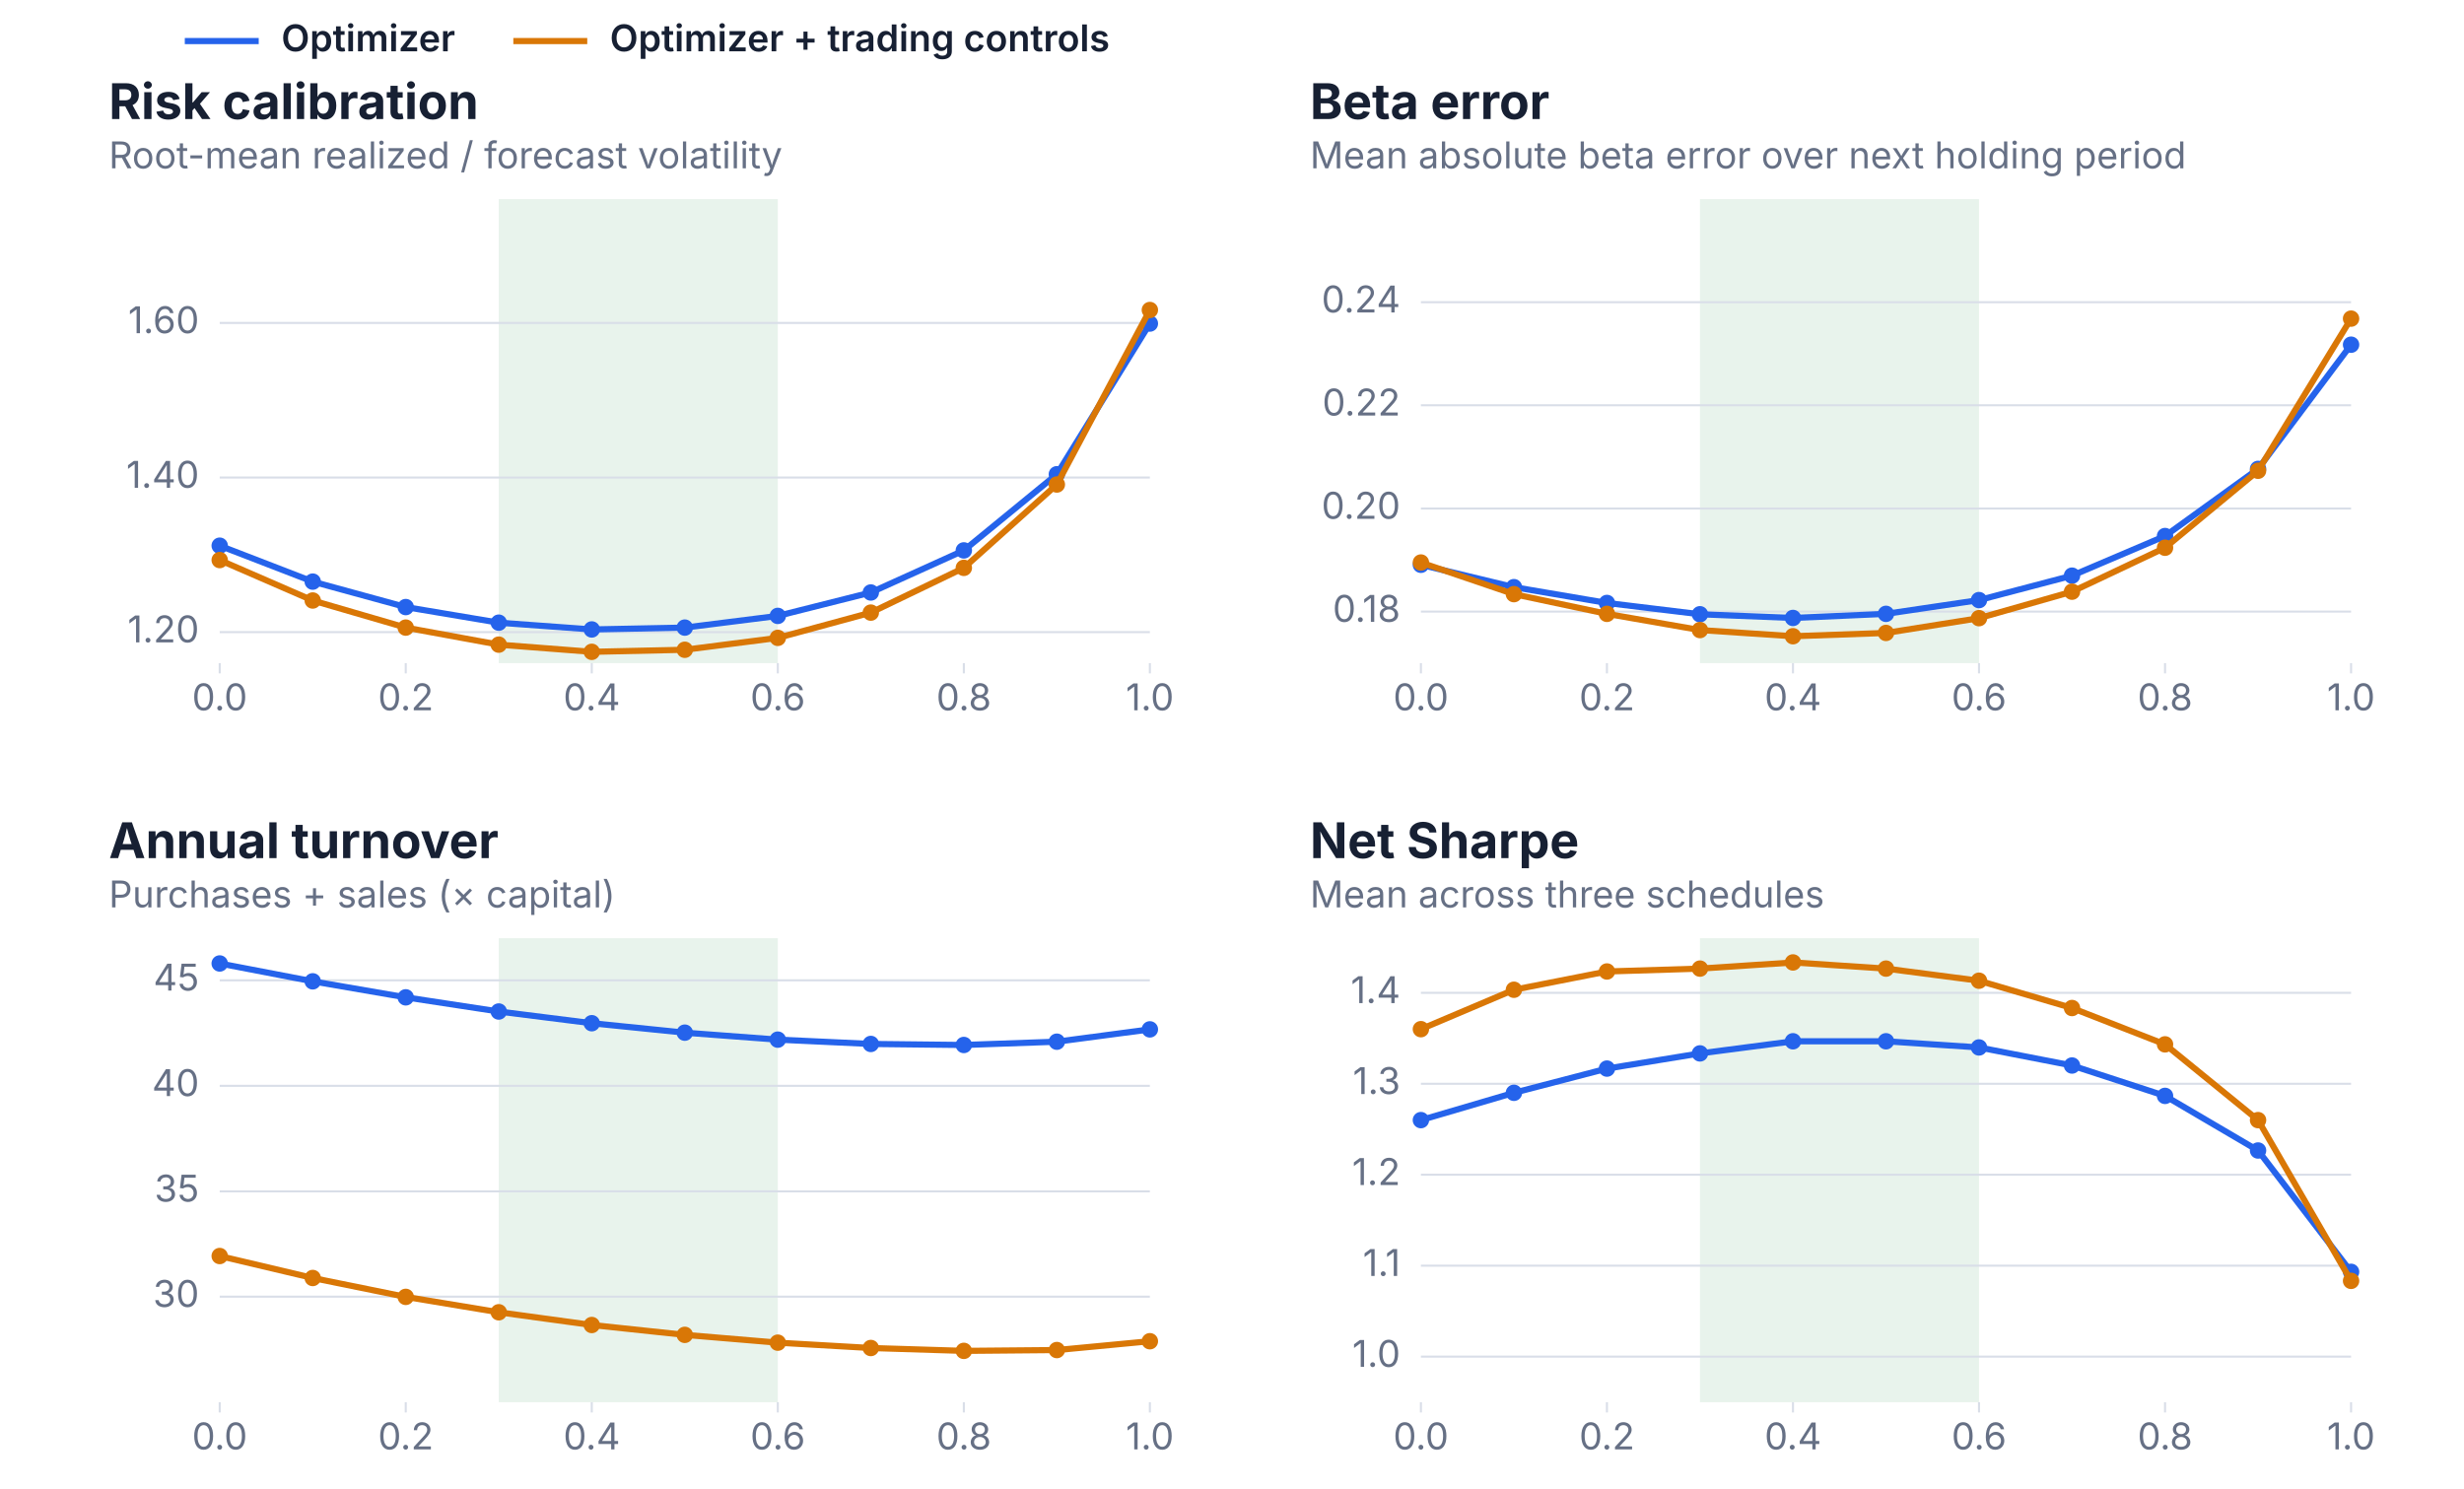
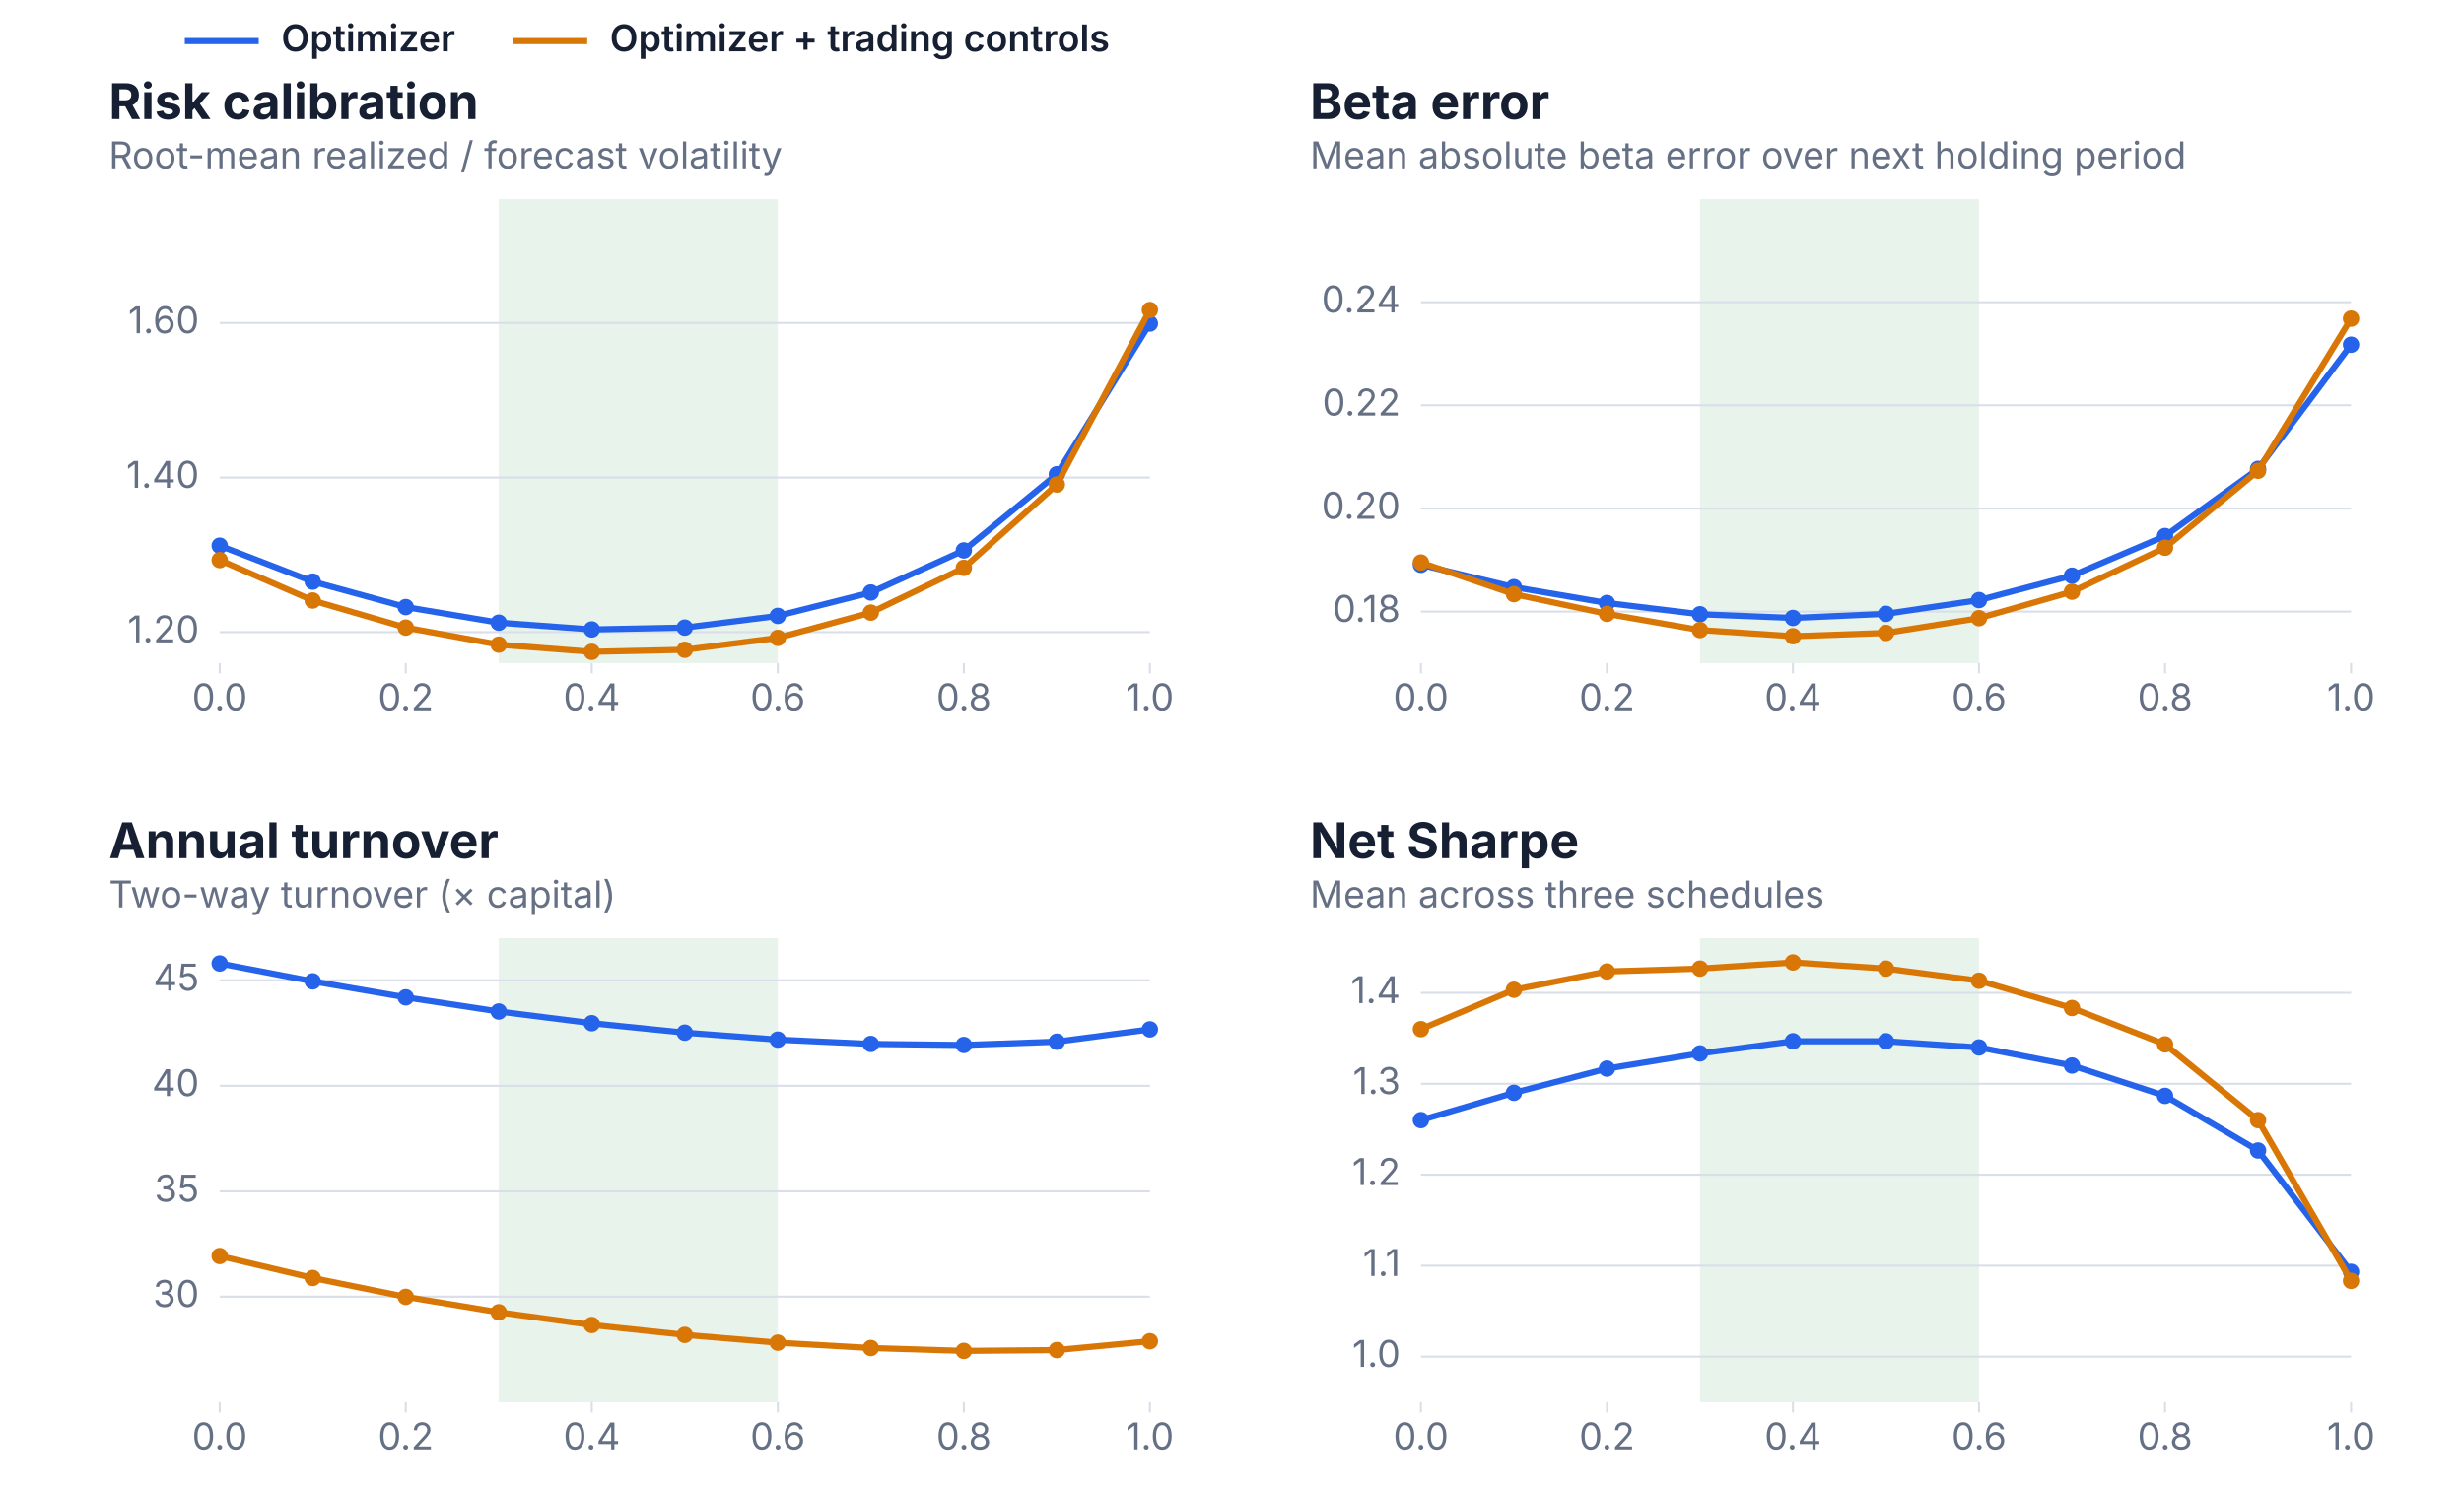
<svg xmlns="http://www.w3.org/2000/svg" width="1200" height="725" viewBox="0 0 1200 725" role="img" aria-labelledby="title desc">
  <g font-family="Inter, -apple-system, BlinkMacSystemFont, Segoe UI, sans-serif">
    <line x1="90.0" y1="20.0" x2="126.0" y2="20.0" stroke="#2563EB" stroke-width="3" />
    <text x="137.0" y="25.0" fill="#172033" font-size="18" font-weight="600" text-anchor="start">Optimizer</text>
    <line x1="250.0" y1="20.0" x2="286.0" y2="20.0" stroke="#D97706" stroke-width="3" />
    <text x="297.0" y="25.0" fill="#172033" font-size="18" font-weight="600" text-anchor="start">Optimizer + trading controls</text>
    <text x="53.0" y="58.0" fill="#172033" font-size="24" font-weight="650" text-anchor="start">Risk calibration</text>
    <text x="53.0" y="82.0" fill="#667085" font-size="18" font-weight="400" text-anchor="start">Root-mean realized / forecast volatility</text>
    <rect x="242.9" y="97.0" width="135.9" height="226.0" fill="#E8F3EC" />
    <line x1="107.0" y1="307.9" x2="560.0" y2="307.9" stroke="#D9DEE8" stroke-width="1" />
    <text x="97.0" y="312.9" fill="#667085" font-size="18" font-weight="400" text-anchor="end">1.20</text>
    <line x1="107.0" y1="232.6" x2="560.0" y2="232.6" stroke="#D9DEE8" stroke-width="1" />
    <text x="97.0" y="237.6" fill="#667085" font-size="18" font-weight="400" text-anchor="end">1.40</text>
    <line x1="107.0" y1="157.3" x2="560.0" y2="157.3" stroke="#D9DEE8" stroke-width="1" />
    <text x="97.0" y="162.3" fill="#667085" font-size="18" font-weight="400" text-anchor="end">1.60</text>
    <line x1="107.0" y1="323.0" x2="107.0" y2="328.0" stroke="#D9DEE8" stroke-width="1" />
    <text x="107.0" y="346.0" fill="#667085" font-size="18" font-weight="400" text-anchor="middle">0.0</text>
    <line x1="197.6" y1="323.0" x2="197.6" y2="328.0" stroke="#D9DEE8" stroke-width="1" />
    <text x="197.6" y="346.0" fill="#667085" font-size="18" font-weight="400" text-anchor="middle">0.2</text>
    <line x1="288.2" y1="323.0" x2="288.2" y2="328.0" stroke="#D9DEE8" stroke-width="1" />
    <text x="288.2" y="346.0" fill="#667085" font-size="18" font-weight="400" text-anchor="middle">0.4</text>
    <line x1="378.8" y1="323.0" x2="378.8" y2="328.0" stroke="#D9DEE8" stroke-width="1" />
    <text x="378.8" y="346.0" fill="#667085" font-size="18" font-weight="400" text-anchor="middle">0.6</text>
    <line x1="469.4" y1="323.0" x2="469.4" y2="328.0" stroke="#D9DEE8" stroke-width="1" />
    <text x="469.4" y="346.0" fill="#667085" font-size="18" font-weight="400" text-anchor="middle">0.8</text>
    <line x1="560.0" y1="323.0" x2="560.0" y2="328.0" stroke="#D9DEE8" stroke-width="1" />
    <text x="560.0" y="346.0" fill="#667085" font-size="18" font-weight="400" text-anchor="middle">1.0</text>
    <path d="M107.0,265.8 L152.3,283.3 L197.6,295.7 L242.9,303.3 L288.2,306.6 L333.5,305.7 L378.8,300.0 L424.1,288.6 L469.4,268.1 L514.7,231.0 L560.0,157.6" fill="none" stroke="#2563EB" stroke-width="3" stroke-linecap="round" stroke-linejoin="round" />
    <circle cx="107.0" cy="265.8" r="4" fill="#2563EB" />
    <circle cx="152.3" cy="283.3" r="4" fill="#2563EB" />
    <circle cx="197.6" cy="295.7" r="4" fill="#2563EB" />
    <circle cx="242.9" cy="303.3" r="4" fill="#2563EB" />
    <circle cx="288.2" cy="306.6" r="4" fill="#2563EB" />
    <circle cx="333.5" cy="305.7" r="4" fill="#2563EB" />
    <circle cx="378.8" cy="300.0" r="4" fill="#2563EB" />
    <circle cx="424.1" cy="288.6" r="4" fill="#2563EB" />
    <circle cx="469.4" cy="268.1" r="4" fill="#2563EB" />
    <circle cx="514.7" cy="231.0" r="4" fill="#2563EB" />
    <circle cx="560.0" cy="157.6" r="4" fill="#2563EB" />
    <path d="M107.0,272.8 L152.3,292.5 L197.6,305.7 L242.9,314.0 L288.2,317.5 L333.5,316.5 L378.8,310.7 L424.1,298.4 L469.4,276.6 L514.7,236.0 L560.0,151.0" fill="none" stroke="#D97706" stroke-width="3" stroke-linecap="round" stroke-linejoin="round" />
    <circle cx="107.0" cy="272.8" r="4" fill="#D97706" />
    <circle cx="152.3" cy="292.5" r="4" fill="#D97706" />
    <circle cx="197.6" cy="305.7" r="4" fill="#D97706" />
    <circle cx="242.9" cy="314.0" r="4" fill="#D97706" />
    <circle cx="288.2" cy="317.5" r="4" fill="#D97706" />
    <circle cx="333.5" cy="316.5" r="4" fill="#D97706" />
    <circle cx="378.8" cy="310.7" r="4" fill="#D97706" />
    <circle cx="424.1" cy="298.4" r="4" fill="#D97706" />
    <circle cx="469.4" cy="276.6" r="4" fill="#D97706" />
    <circle cx="514.7" cy="236.0" r="4" fill="#D97706" />
    <circle cx="560.0" cy="151.0" r="4" fill="#D97706" />
    <text x="638.0" y="58.0" fill="#172033" font-size="24" font-weight="650" text-anchor="start">Beta error</text>
    <text x="638.0" y="82.0" fill="#667085" font-size="18" font-weight="400" text-anchor="start">Mean absolute beta error over next holding period</text>
    <rect x="827.9" y="97.0" width="135.9" height="226.0" fill="#E8F3EC" />
    <line x1="692.0" y1="297.9" x2="1145.0" y2="297.9" stroke="#D9DEE8" stroke-width="1" />
    <text x="682.0" y="302.9" fill="#667085" font-size="18" font-weight="400" text-anchor="end">0.18</text>
    <line x1="692.0" y1="247.7" x2="1145.0" y2="247.7" stroke="#D9DEE8" stroke-width="1" />
    <text x="682.0" y="252.7" fill="#667085" font-size="18" font-weight="400" text-anchor="end">0.20</text>
    <line x1="692.0" y1="197.4" x2="1145.0" y2="197.4" stroke="#D9DEE8" stroke-width="1" />
    <text x="682.0" y="202.4" fill="#667085" font-size="18" font-weight="400" text-anchor="end">0.22</text>
    <line x1="692.0" y1="147.2" x2="1145.0" y2="147.2" stroke="#D9DEE8" stroke-width="1" />
    <text x="682.0" y="152.2" fill="#667085" font-size="18" font-weight="400" text-anchor="end">0.24</text>
    <line x1="692.0" y1="323.0" x2="692.0" y2="328.0" stroke="#D9DEE8" stroke-width="1" />
    <text x="692.0" y="346.0" fill="#667085" font-size="18" font-weight="400" text-anchor="middle">0.0</text>
    <line x1="782.6" y1="323.0" x2="782.6" y2="328.0" stroke="#D9DEE8" stroke-width="1" />
    <text x="782.6" y="346.0" fill="#667085" font-size="18" font-weight="400" text-anchor="middle">0.2</text>
    <line x1="873.2" y1="323.0" x2="873.2" y2="328.0" stroke="#D9DEE8" stroke-width="1" />
    <text x="873.2" y="346.0" fill="#667085" font-size="18" font-weight="400" text-anchor="middle">0.4</text>
    <line x1="963.8" y1="323.0" x2="963.8" y2="328.0" stroke="#D9DEE8" stroke-width="1" />
    <text x="963.8" y="346.0" fill="#667085" font-size="18" font-weight="400" text-anchor="middle">0.6</text>
    <line x1="1054.4" y1="323.0" x2="1054.4" y2="328.0" stroke="#D9DEE8" stroke-width="1" />
    <text x="1054.4" y="346.0" fill="#667085" font-size="18" font-weight="400" text-anchor="middle">0.8</text>
    <line x1="1145.0" y1="323.0" x2="1145.0" y2="328.0" stroke="#D9DEE8" stroke-width="1" />
    <text x="1145.0" y="346.0" fill="#667085" font-size="18" font-weight="400" text-anchor="middle">1.0</text>
    <path d="M692.0,275.1 L737.3,286.0 L782.6,293.7 L827.9,299.2 L873.2,301.0 L918.5,299.0 L963.8,292.3 L1009.1,280.4 L1054.4,261.1 L1099.7,228.4 L1145.0,167.9" fill="none" stroke="#2563EB" stroke-width="3" stroke-linecap="round" stroke-linejoin="round" />
    <circle cx="692.0" cy="275.1" r="4" fill="#2563EB" />
    <circle cx="737.3" cy="286.0" r="4" fill="#2563EB" />
    <circle cx="782.6" cy="293.7" r="4" fill="#2563EB" />
    <circle cx="827.9" cy="299.2" r="4" fill="#2563EB" />
    <circle cx="873.2" cy="301.0" r="4" fill="#2563EB" />
    <circle cx="918.5" cy="299.0" r="4" fill="#2563EB" />
    <circle cx="963.8" cy="292.3" r="4" fill="#2563EB" />
    <circle cx="1009.1" cy="280.4" r="4" fill="#2563EB" />
    <circle cx="1054.4" cy="261.1" r="4" fill="#2563EB" />
    <circle cx="1099.7" cy="228.4" r="4" fill="#2563EB" />
    <circle cx="1145.0" cy="167.9" r="4" fill="#2563EB" />
    <path d="M692.0,274.0 L737.3,289.4 L782.6,299.0 L827.9,306.9 L873.2,309.9 L918.5,308.3 L963.8,301.1 L1009.1,288.2 L1054.4,266.8 L1099.7,229.3 L1145.0,155.2" fill="none" stroke="#D97706" stroke-width="3" stroke-linecap="round" stroke-linejoin="round" />
    <circle cx="692.0" cy="274.0" r="4" fill="#D97706" />
    <circle cx="737.3" cy="289.4" r="4" fill="#D97706" />
    <circle cx="782.6" cy="299.0" r="4" fill="#D97706" />
    <circle cx="827.9" cy="306.9" r="4" fill="#D97706" />
    <circle cx="873.2" cy="309.9" r="4" fill="#D97706" />
    <circle cx="918.5" cy="308.3" r="4" fill="#D97706" />
    <circle cx="963.8" cy="301.1" r="4" fill="#D97706" />
    <circle cx="1009.1" cy="288.2" r="4" fill="#D97706" />
    <circle cx="1054.4" cy="266.8" r="4" fill="#D97706" />
    <circle cx="1099.7" cy="229.3" r="4" fill="#D97706" />
    <circle cx="1145.0" cy="155.2" r="4" fill="#D97706" />
    <text x="53.0" y="418.0" fill="#172033" font-size="24" font-weight="650" text-anchor="start">Annual turnover</text>
-     <text x="53.0" y="442.0" fill="#667085" font-size="18" font-weight="400" text-anchor="start">Purchases + sales (× capital)</text>
+     <text x="53.0" y="442.0" fill="#667085" font-size="18" font-weight="400" text-anchor="start">Two-way turnover (× capital)</text>
    <rect x="242.9" y="457.0" width="135.9" height="226.0" fill="#E8F3EC" />
    <line x1="107.0" y1="631.6" x2="560.0" y2="631.6" stroke="#D9DEE8" stroke-width="1" />
    <text x="97.0" y="636.6" fill="#667085" font-size="18" font-weight="400" text-anchor="end">30</text>
    <line x1="107.0" y1="580.3" x2="560.0" y2="580.3" stroke="#D9DEE8" stroke-width="1" />
    <text x="97.0" y="585.3" fill="#667085" font-size="18" font-weight="400" text-anchor="end">35</text>
    <line x1="107.0" y1="528.9" x2="560.0" y2="528.9" stroke="#D9DEE8" stroke-width="1" />
    <text x="97.0" y="533.9" fill="#667085" font-size="18" font-weight="400" text-anchor="end">40</text>
    <line x1="107.0" y1="477.5" x2="560.0" y2="477.5" stroke="#D9DEE8" stroke-width="1" />
    <text x="97.0" y="482.5" fill="#667085" font-size="18" font-weight="400" text-anchor="end">45</text>
    <line x1="107.0" y1="683.0" x2="107.0" y2="688.0" stroke="#D9DEE8" stroke-width="1" />
    <text x="107.0" y="706.0" fill="#667085" font-size="18" font-weight="400" text-anchor="middle">0.0</text>
    <line x1="197.6" y1="683.0" x2="197.6" y2="688.0" stroke="#D9DEE8" stroke-width="1" />
    <text x="197.6" y="706.0" fill="#667085" font-size="18" font-weight="400" text-anchor="middle">0.2</text>
    <line x1="288.2" y1="683.0" x2="288.2" y2="688.0" stroke="#D9DEE8" stroke-width="1" />
    <text x="288.2" y="706.0" fill="#667085" font-size="18" font-weight="400" text-anchor="middle">0.4</text>
    <line x1="378.8" y1="683.0" x2="378.8" y2="688.0" stroke="#D9DEE8" stroke-width="1" />
    <text x="378.8" y="706.0" fill="#667085" font-size="18" font-weight="400" text-anchor="middle">0.6</text>
    <line x1="469.4" y1="683.0" x2="469.4" y2="688.0" stroke="#D9DEE8" stroke-width="1" />
    <text x="469.4" y="706.0" fill="#667085" font-size="18" font-weight="400" text-anchor="middle">0.8</text>
    <line x1="560.0" y1="683.0" x2="560.0" y2="688.0" stroke="#D9DEE8" stroke-width="1" />
    <text x="560.0" y="706.0" fill="#667085" font-size="18" font-weight="400" text-anchor="middle">1.0</text>
    <path d="M107.0,469.3 L152.3,478.0 L197.6,485.8 L242.9,492.7 L288.2,498.4 L333.5,503.0 L378.8,506.4 L424.1,508.5 L469.4,509.0 L514.7,507.4 L560.0,501.4" fill="none" stroke="#2563EB" stroke-width="3" stroke-linecap="round" stroke-linejoin="round" />
    <circle cx="107.0" cy="469.3" r="4" fill="#2563EB" />
    <circle cx="152.3" cy="478.0" r="4" fill="#2563EB" />
    <circle cx="197.6" cy="485.8" r="4" fill="#2563EB" />
    <circle cx="242.9" cy="492.7" r="4" fill="#2563EB" />
    <circle cx="288.2" cy="498.4" r="4" fill="#2563EB" />
    <circle cx="333.5" cy="503.0" r="4" fill="#2563EB" />
    <circle cx="378.8" cy="506.4" r="4" fill="#2563EB" />
    <circle cx="424.1" cy="508.5" r="4" fill="#2563EB" />
    <circle cx="469.4" cy="509.0" r="4" fill="#2563EB" />
    <circle cx="514.7" cy="507.4" r="4" fill="#2563EB" />
    <circle cx="560.0" cy="501.4" r="4" fill="#2563EB" />
    <path d="M107.0,611.8 L152.3,622.5 L197.6,631.7 L242.9,639.2 L288.2,645.4 L333.5,650.2 L378.8,654.0 L424.1,656.6 L469.4,658.0 L514.7,657.6 L560.0,653.3" fill="none" stroke="#D97706" stroke-width="3" stroke-linecap="round" stroke-linejoin="round" />
    <circle cx="107.0" cy="611.8" r="4" fill="#D97706" />
    <circle cx="152.3" cy="622.5" r="4" fill="#D97706" />
    <circle cx="197.6" cy="631.7" r="4" fill="#D97706" />
    <circle cx="242.9" cy="639.2" r="4" fill="#D97706" />
    <circle cx="288.2" cy="645.4" r="4" fill="#D97706" />
    <circle cx="333.5" cy="650.2" r="4" fill="#D97706" />
    <circle cx="378.8" cy="654.0" r="4" fill="#D97706" />
    <circle cx="424.1" cy="656.6" r="4" fill="#D97706" />
    <circle cx="469.4" cy="658.0" r="4" fill="#D97706" />
    <circle cx="514.7" cy="657.6" r="4" fill="#D97706" />
    <circle cx="560.0" cy="653.3" r="4" fill="#D97706" />
    <text x="638.0" y="418.0" fill="#172033" font-size="24" font-weight="650" text-anchor="start">Net Sharpe</text>
    <text x="638.0" y="442.0" fill="#667085" font-size="18" font-weight="400" text-anchor="start">Mean across three schedules</text>
    <rect x="827.9" y="457.0" width="135.9" height="226.0" fill="#E8F3EC" />
    <line x1="692.0" y1="660.8" x2="1145.0" y2="660.8" stroke="#D9DEE8" stroke-width="1" />
    <text x="682.0" y="665.8" fill="#667085" font-size="18" font-weight="400" text-anchor="end">1.0</text>
    <line x1="692.0" y1="616.5" x2="1145.0" y2="616.5" stroke="#D9DEE8" stroke-width="1" />
    <text x="682.0" y="621.5" fill="#667085" font-size="18" font-weight="400" text-anchor="end">1.1</text>
    <line x1="692.0" y1="572.2" x2="1145.0" y2="572.2" stroke="#D9DEE8" stroke-width="1" />
    <text x="682.0" y="577.2" fill="#667085" font-size="18" font-weight="400" text-anchor="end">1.2</text>
    <line x1="692.0" y1="527.9" x2="1145.0" y2="527.9" stroke="#D9DEE8" stroke-width="1" />
    <text x="682.0" y="532.9" fill="#667085" font-size="18" font-weight="400" text-anchor="end">1.3</text>
    <line x1="692.0" y1="483.6" x2="1145.0" y2="483.6" stroke="#D9DEE8" stroke-width="1" />
    <text x="682.0" y="488.6" fill="#667085" font-size="18" font-weight="400" text-anchor="end">1.4</text>
    <line x1="692.0" y1="683.0" x2="692.0" y2="688.0" stroke="#D9DEE8" stroke-width="1" />
    <text x="692.0" y="706.0" fill="#667085" font-size="18" font-weight="400" text-anchor="middle">0.0</text>
    <line x1="782.6" y1="683.0" x2="782.6" y2="688.0" stroke="#D9DEE8" stroke-width="1" />
    <text x="782.6" y="706.0" fill="#667085" font-size="18" font-weight="400" text-anchor="middle">0.2</text>
    <line x1="873.2" y1="683.0" x2="873.2" y2="688.0" stroke="#D9DEE8" stroke-width="1" />
    <text x="873.2" y="706.0" fill="#667085" font-size="18" font-weight="400" text-anchor="middle">0.4</text>
    <line x1="963.8" y1="683.0" x2="963.8" y2="688.0" stroke="#D9DEE8" stroke-width="1" />
    <text x="963.8" y="706.0" fill="#667085" font-size="18" font-weight="400" text-anchor="middle">0.6</text>
    <line x1="1054.4" y1="683.0" x2="1054.4" y2="688.0" stroke="#D9DEE8" stroke-width="1" />
    <text x="1054.4" y="706.0" fill="#667085" font-size="18" font-weight="400" text-anchor="middle">0.8</text>
    <line x1="1145.0" y1="683.0" x2="1145.0" y2="688.0" stroke="#D9DEE8" stroke-width="1" />
    <text x="1145.0" y="706.0" fill="#667085" font-size="18" font-weight="400" text-anchor="middle">1.0</text>
    <path d="M692.0,545.6 L737.3,532.3 L782.6,520.5 L827.9,513.1 L873.2,507.2 L918.5,507.2 L963.8,510.2 L1009.1,519.0 L1054.4,533.8 L1099.7,560.4 L1145.0,619.5" fill="none" stroke="#2563EB" stroke-width="3" stroke-linecap="round" stroke-linejoin="round" />
    <circle cx="692.0" cy="545.6" r="4" fill="#2563EB" />
    <circle cx="737.3" cy="532.3" r="4" fill="#2563EB" />
    <circle cx="782.6" cy="520.5" r="4" fill="#2563EB" />
    <circle cx="827.9" cy="513.1" r="4" fill="#2563EB" />
    <circle cx="873.2" cy="507.2" r="4" fill="#2563EB" />
    <circle cx="918.5" cy="507.2" r="4" fill="#2563EB" />
    <circle cx="963.8" cy="510.2" r="4" fill="#2563EB" />
    <circle cx="1009.1" cy="519.0" r="4" fill="#2563EB" />
    <circle cx="1054.4" cy="533.8" r="4" fill="#2563EB" />
    <circle cx="1099.7" cy="560.4" r="4" fill="#2563EB" />
    <circle cx="1145.0" cy="619.5" r="4" fill="#2563EB" />
    <path d="M692.0,501.3 L737.3,482.1 L782.6,473.2 L827.9,471.8 L873.2,468.8 L918.5,471.8 L963.8,477.7 L1009.1,491.0 L1054.4,508.7 L1099.7,545.6 L1145.0,623.9" fill="none" stroke="#D97706" stroke-width="3" stroke-linecap="round" stroke-linejoin="round" />
    <circle cx="692.0" cy="501.3" r="4" fill="#D97706" />
    <circle cx="737.3" cy="482.1" r="4" fill="#D97706" />
    <circle cx="782.6" cy="473.2" r="4" fill="#D97706" />
    <circle cx="827.9" cy="471.8" r="4" fill="#D97706" />
    <circle cx="873.2" cy="468.8" r="4" fill="#D97706" />
    <circle cx="918.5" cy="471.8" r="4" fill="#D97706" />
    <circle cx="963.8" cy="477.7" r="4" fill="#D97706" />
    <circle cx="1009.1" cy="491.0" r="4" fill="#D97706" />
    <circle cx="1054.4" cy="508.7" r="4" fill="#D97706" />
    <circle cx="1099.7" cy="545.6" r="4" fill="#D97706" />
    <circle cx="1145.0" cy="623.9" r="4" fill="#D97706" />
  </g>
</svg>
